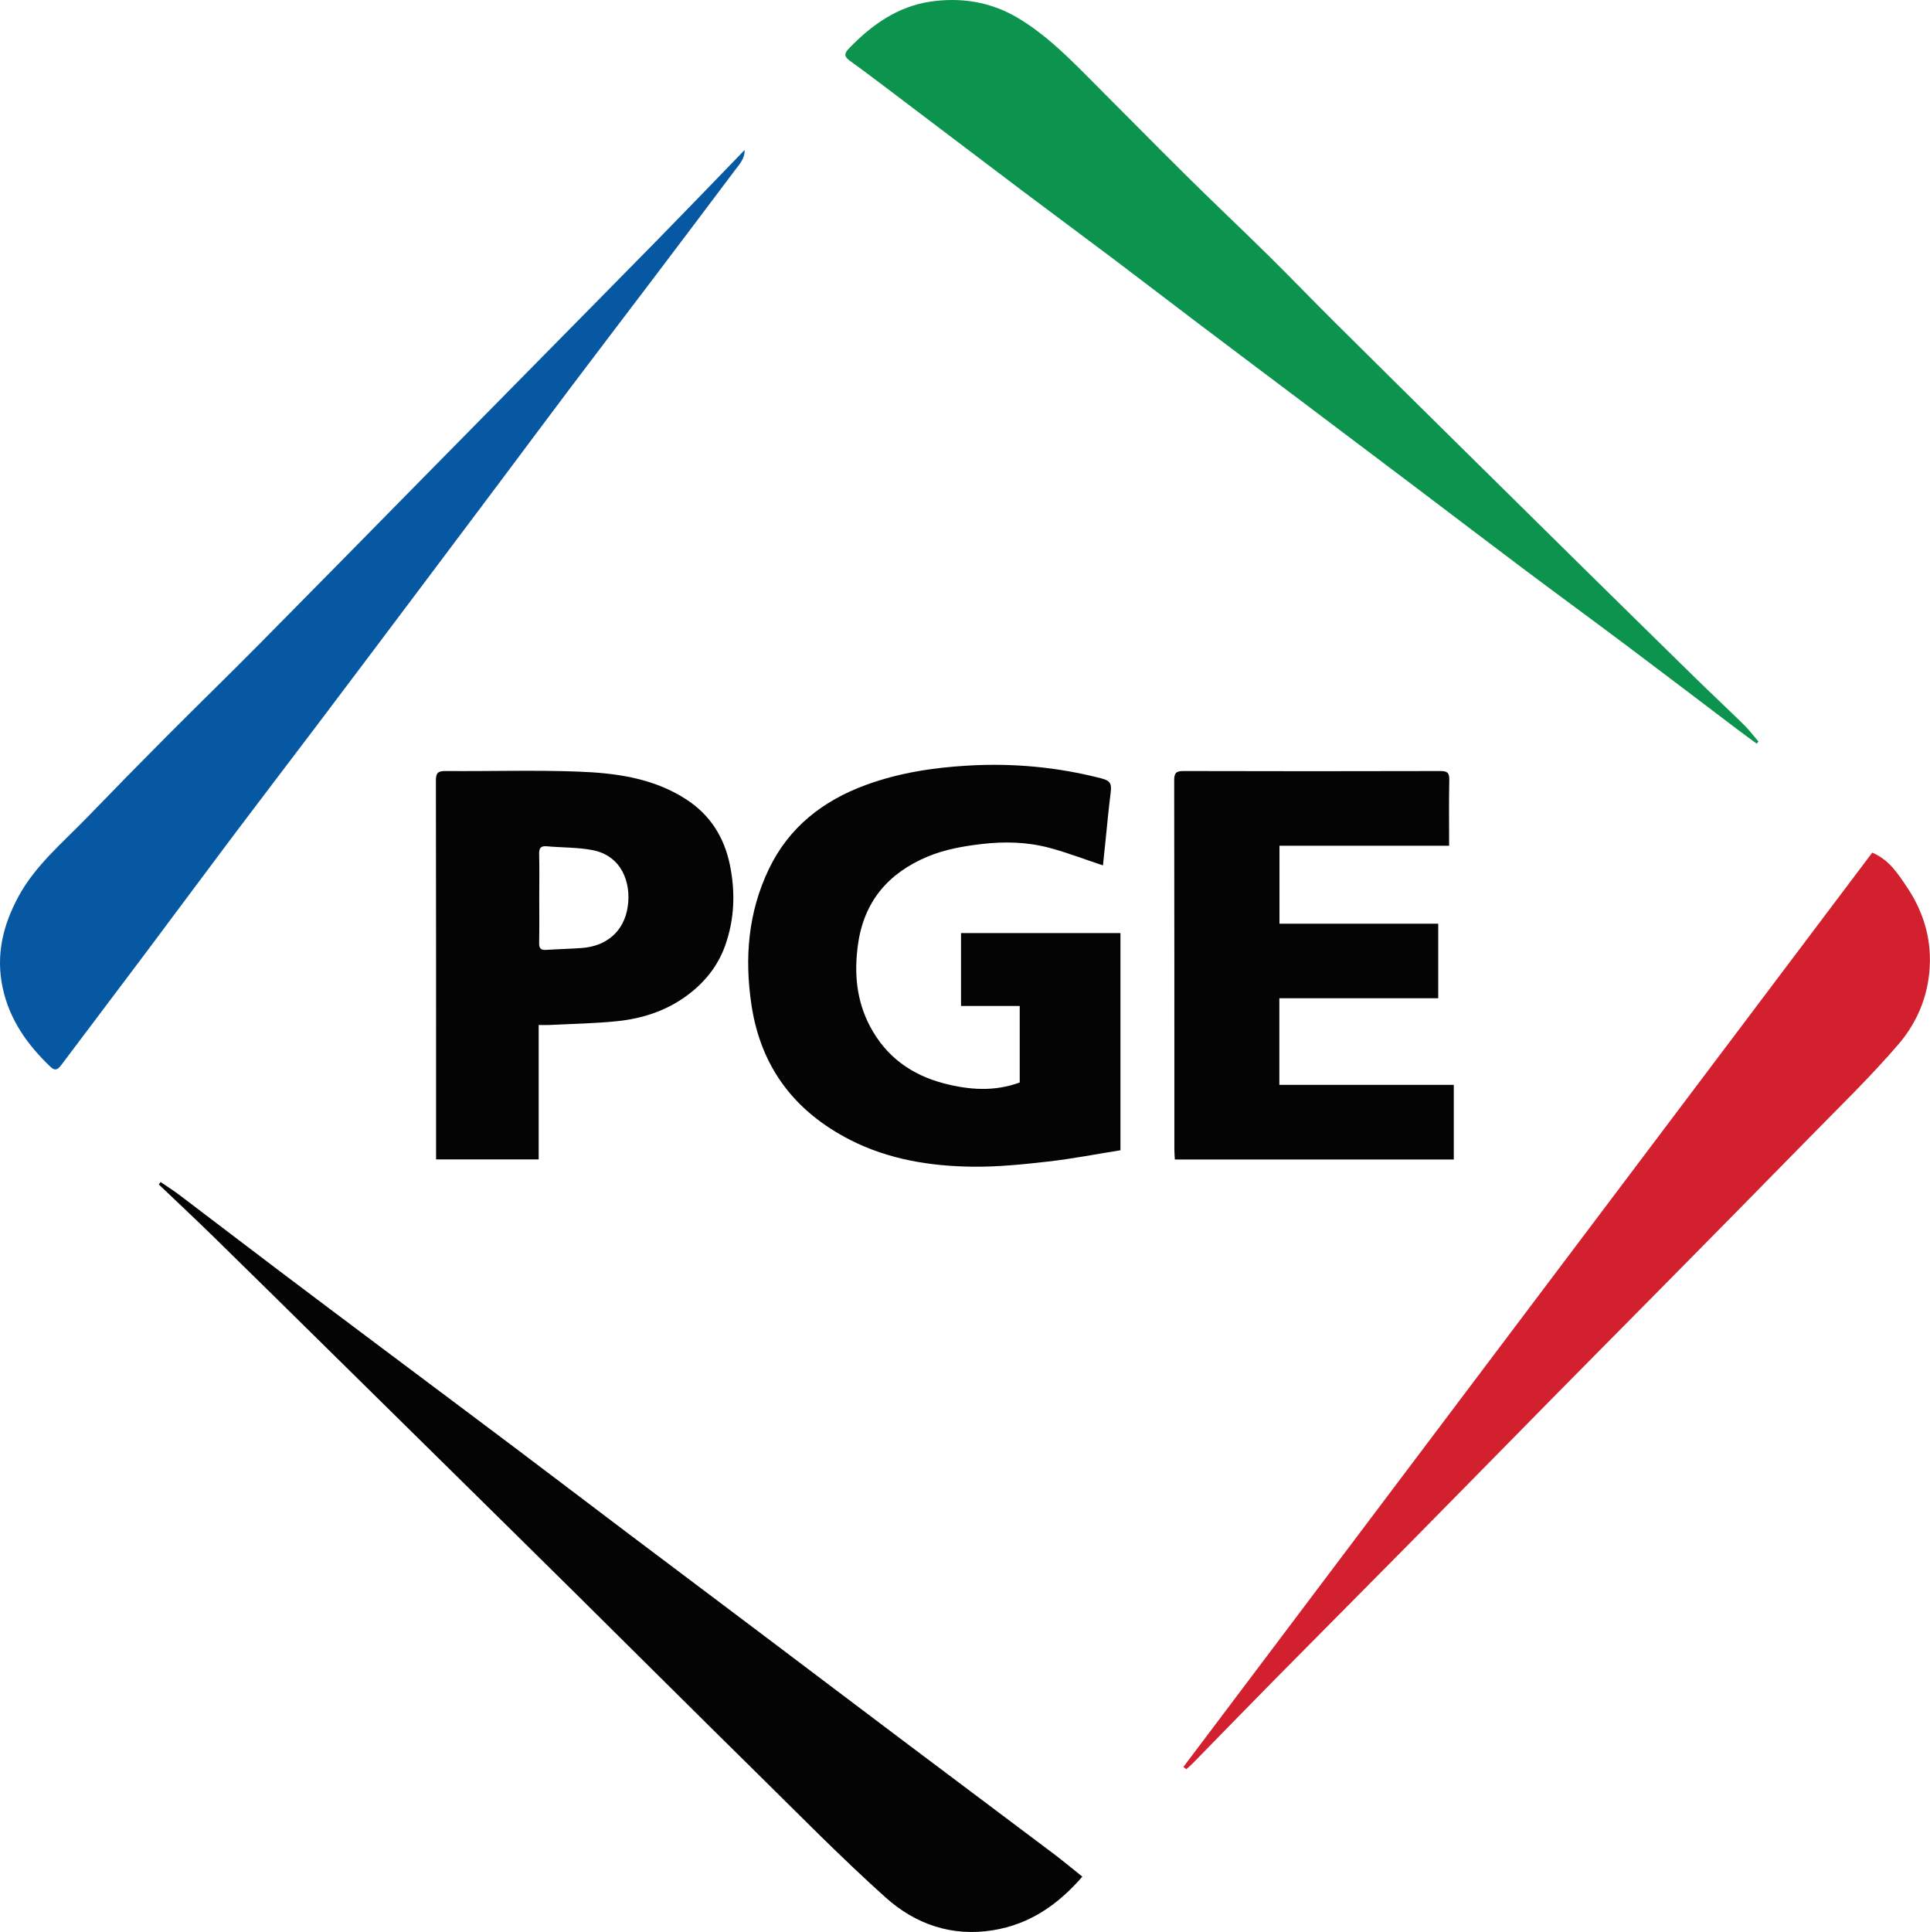
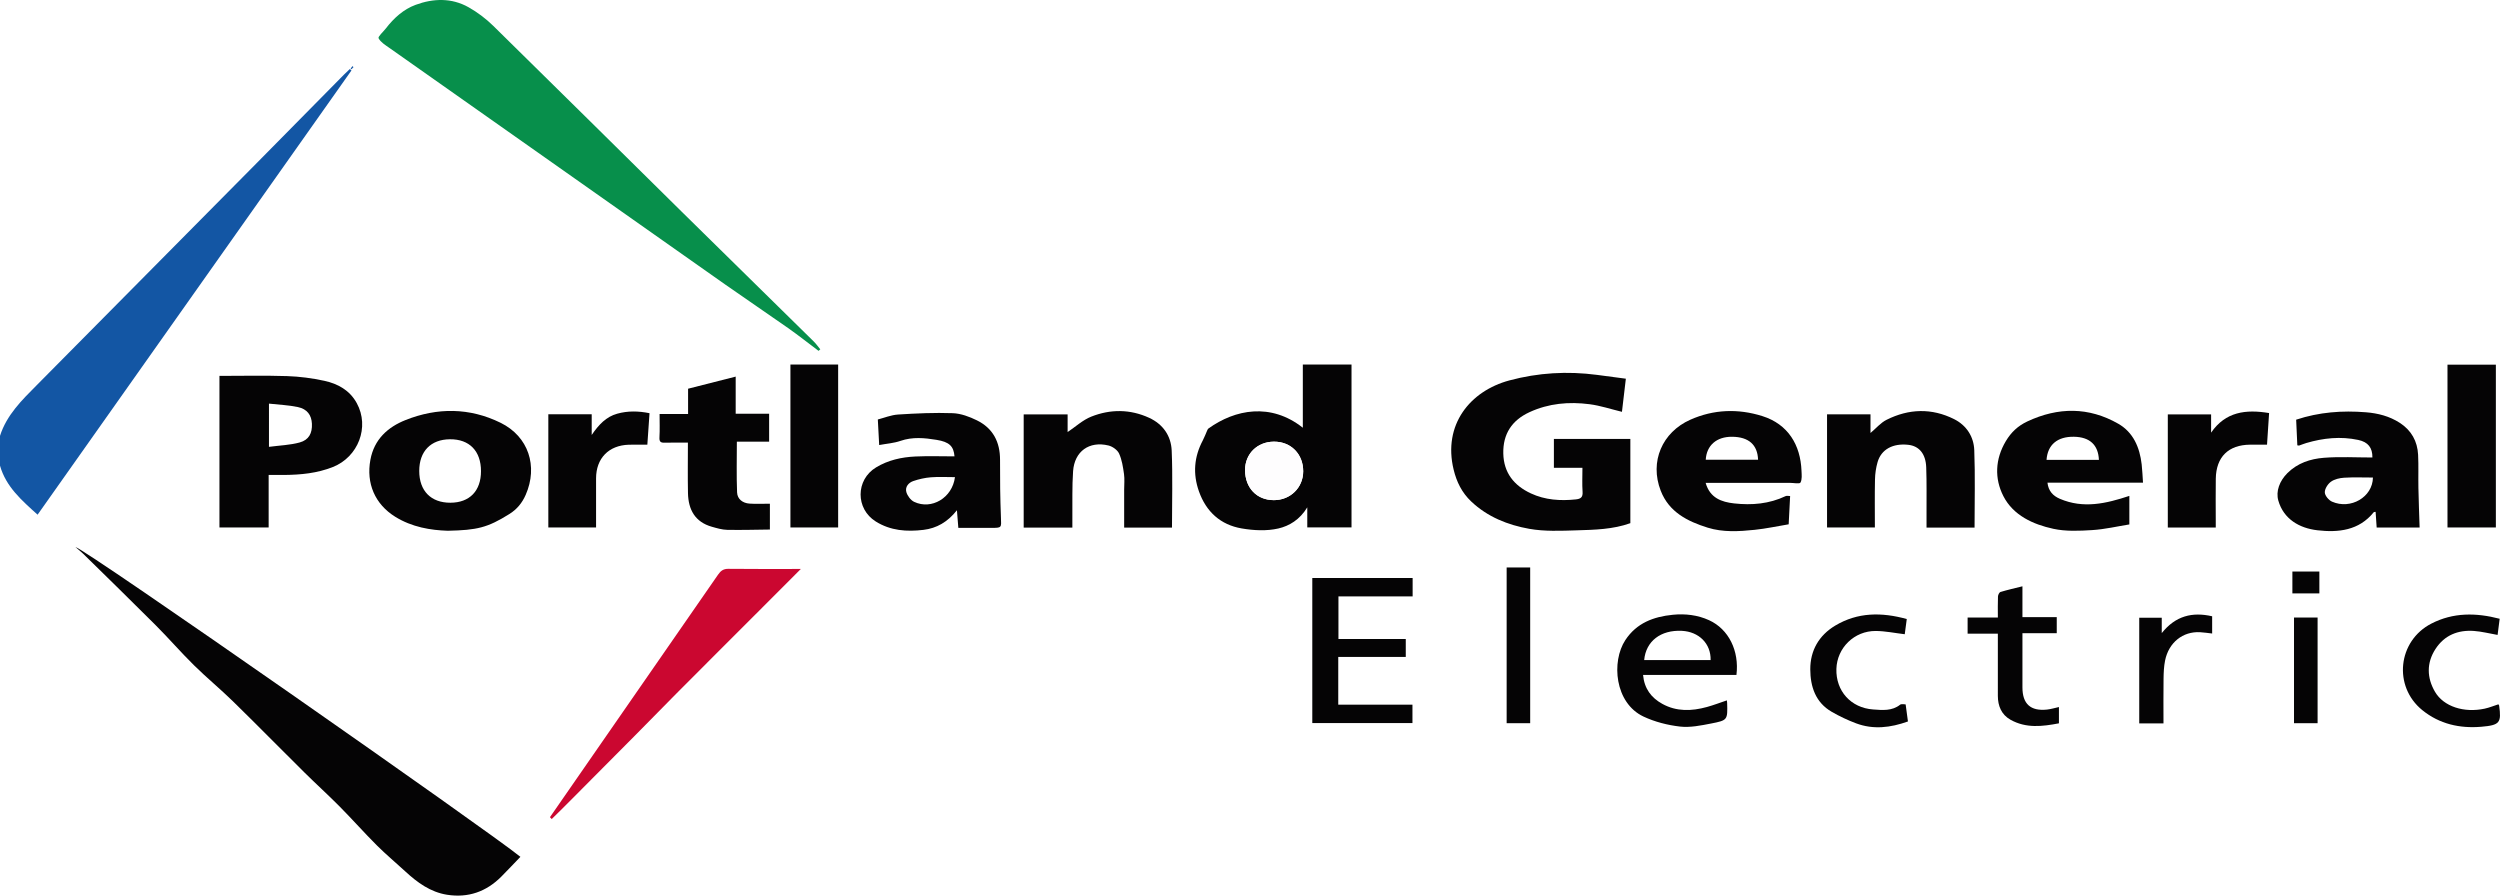
- <svg xmlns="http://www.w3.org/2000/svg" version="1.1" id="Layer_1" x="0px" y="0px" width="264.124px" height="264.347px" viewBox="0 0 264.124 264.347" enable-background="new 0 0 264.124 264.347" xml:space="preserve">
-   <path fill-rule="evenodd" clip-rule="evenodd" fill="#040404" d="M150.948,118.409c-2.465-0.819-4.846-1.735-7.296-2.394  c-3.043-0.818-6.144-0.903-9.304-0.53c-2.567,0.303-5.068,0.739-7.445,1.74c-5.336,2.249-8.649,6.11-9.474,11.96  c-0.557,3.942-0.234,7.729,1.671,11.303c2.186,4.099,5.632,6.58,10.047,7.737c3.447,0.903,6.926,1.173,10.41-0.114  c0-3.449,0-6.881,0-10.467c-2.647,0-5.298,0-8.033,0c0-3.402,0-6.65,0-9.972c7.283,0,14.501,0,21.82,0c0,9.828,0,19.636,0,29.712  c-3.272,0.521-6.558,1.165-9.872,1.541c-3.422,0.389-6.875,0.746-10.31,0.709c-5.81-0.062-11.525-0.979-16.771-3.646  c-7.584-3.858-12.257-9.912-13.544-18.462c-0.973-6.463-0.458-12.727,2.395-18.653c2.734-5.681,7.358-9.293,13.2-11.448  c4.532-1.671,9.216-2.392,14.039-2.673c6.189-0.361,12.239,0.207,18.222,1.743c1.276,0.328,1.459,0.719,1.291,2.036  c-0.285,2.227-0.481,4.466-0.715,6.7C151.163,116.354,151.045,117.477,150.948,118.409z" />
-   <path fill-rule="evenodd" clip-rule="evenodd" fill="#0C944E" d="M240.411,101.744c-0.945-0.697-1.897-1.385-2.835-2.094  c-4.915-3.717-9.813-7.457-14.743-11.155c-4.768-3.576-9.579-7.093-14.346-10.668c-4.839-3.629-9.645-7.304-14.472-10.95  c-5.529-4.177-11.064-8.346-16.599-12.515c-4.506-3.395-9.021-6.778-13.521-10.181c-3.938-2.978-7.852-5.989-11.795-8.96  c-4.063-3.062-8.16-6.078-12.223-9.14c-6.126-4.618-12.233-9.262-18.353-13.889c-1.715-1.297-3.431-2.595-5.177-3.849  c-0.745-0.536-0.912-0.931-0.188-1.687c3.11-3.246,6.715-5.783,11.185-6.436c4.146-0.605,8.214,0,11.975,2.243  c3.434,2.048,6.258,4.754,9.043,7.539c4.701,4.7,9.361,9.44,14.084,14.117c3.672,3.637,7.436,7.182,11.116,10.81  c3.03,2.987,5.979,6.056,8.997,9.056c5.562,5.529,11.146,11.036,16.726,16.548c5.634,5.565,11.269,11.128,16.911,16.685  c5.28,5.199,10.564,10.395,15.86,15.577c2.196,2.149,4.446,4.245,6.637,6.4c0.713,0.701,1.315,1.512,1.969,2.273  C240.579,101.56,240.495,101.652,240.411,101.744z" />
-   <path fill-rule="evenodd" clip-rule="evenodd" fill="#D2202E" d="M161.955,241.767c31.435-41.713,62.868-83.427,94.279-125.108  c2.312,0.988,3.483,2.855,4.663,4.591c2.059,3.03,3.248,6.404,3.227,10.148c-0.023,4.365-1.559,8.28-4.295,11.473  c-3.808,4.442-8.037,8.526-12.136,12.715c-6.784,6.934-13.604,13.832-20.416,20.737c-4.754,4.82-9.529,9.62-14.281,14.442  c-6.682,6.779-13.341,13.581-20.028,20.354c-6.172,6.252-12.377,12.472-18.55,18.724c-3.751,3.8-7.468,7.634-11.204,11.448  c-0.27,0.275-0.57,0.521-0.857,0.779C162.222,241.97,162.088,241.868,161.955,241.767z" />
-   <path fill-rule="evenodd" clip-rule="evenodd" fill="#040404" d="M148.126,256.772c-3.334,3.841-7.191,6.515-12.216,7.332  c-5.657,0.921-10.634-0.831-14.708-4.481c-5.999-5.375-11.648-11.144-17.393-16.799c-8.428-8.298-16.803-16.648-25.209-24.967  c-5.622-5.562-11.26-11.108-16.892-16.661c-5.577-5.497-11.153-10.994-16.733-16.488c-5.238-5.157-10.467-10.323-15.724-15.462  c-2.477-2.421-5.008-4.788-7.515-7.18c0.08-0.112,0.159-0.226,0.239-0.338c0.888,0.609,1.8,1.187,2.658,1.835  c4.426,3.348,8.829,6.726,13.256,10.071c4.753,3.593,9.522,7.166,14.289,10.742c6.035,4.527,12.082,9.04,18.11,13.577  c5.309,3.996,10.593,8.025,15.897,12.027c5.712,4.31,11.439,8.602,17.154,12.908c6.631,4.998,13.251,10.012,19.887,15.006  c6.977,5.25,13.97,10.479,20.946,15.731C145.492,254.619,146.758,255.68,148.126,256.772z" />
-   <path fill-rule="evenodd" clip-rule="evenodd" fill="#0658A3" d="M101.9,20.526c0.056,1.167-0.711,1.957-1.334,2.788  c-3.7,4.934-7.417,9.854-11.139,14.771c-3.759,4.965-7.541,9.913-11.291,14.884c-3.176,4.21-6.319,8.445-9.483,12.665  c-4.257,5.678-8.518,11.354-12.784,17.025c-4.201,5.586-8.402,11.171-12.617,16.747c-3.728,4.932-7.491,9.837-11.208,14.777  c-4.047,5.38-8.05,10.794-12.09,16.18c-3.849,5.132-7.723,10.244-11.578,15.372c-0.416,0.552-0.804,0.861-1.434,0.264  c-3.177-3.016-5.632-6.451-6.574-10.836c-0.958-4.458,0.018-8.535,2.143-12.467c2.325-4.302,6.043-7.37,9.357-10.796  c3.624-3.748,7.273-7.469,10.951-11.164c4.154-4.173,8.381-8.275,12.525-12.459c7.64-7.714,15.243-15.466,22.861-23.202  c4.933-5.008,9.867-10.015,14.8-15.022c5.772-5.858,11.554-11.705,17.312-17.577c3.617-3.688,7.195-7.414,10.79-11.123  c0.262-0.27,0.519-0.545,0.777-0.818L101.9,20.526z" />
-   <path fill-rule="evenodd" clip-rule="evenodd" fill="#040404" d="M175.089,136.583c0,4.053,0,7.882,0,11.856  c7.938,0,15.866,0,23.874,0c0,3.476,0,6.806,0,10.213c-12.72,0-25.378,0-38.178,0c-0.022-0.464-0.064-0.927-0.064-1.39  c-0.003-16.836,0.008-33.673-0.024-50.509c-0.002-1.019,0.299-1.258,1.278-1.255c11.717,0.032,23.435,0.033,35.152,0.001  c0.946-0.002,1.239,0.235,1.219,1.201c-0.062,2.953-0.022,5.909-0.022,9.022c-7.773,0-15.461,0-23.218,0c0,3.615,0,7.071,0,10.665  c7.25,0,14.462,0,21.726,0c0,3.443,0,6.751,0,10.196C189.64,136.583,182.43,136.583,175.089,136.583z" />
-   <path fill-rule="evenodd" clip-rule="evenodd" fill="#040404" d="M73.722,140.245c0,6.233,0,12.262,0,18.388  c-4.679,0-9.286,0-14.042,0c0-0.447,0-0.873,0-1.3c0-16.83,0.009-33.661-0.023-50.492c-0.002-1.035,0.225-1.356,1.312-1.346  c6.036,0.056,12.079-0.146,18.107,0.078c5.144,0.191,10.254,0.859,14.77,3.755c3.338,2.142,5.267,5.221,6.045,9.014  c0.757,3.694,0.646,7.371-0.629,10.985c-1.047,2.967-2.947,5.243-5.453,7.038c-2.795,2.003-5.999,3.017-9.371,3.361  c-3.036,0.311-6.099,0.359-9.15,0.515C74.819,140.266,74.349,140.245,73.722,140.245z M73.8,122.772  c0,2.077,0.028,4.153-0.015,6.229c-0.015,0.73,0.209,1.018,0.95,0.969c1.625-0.106,3.254-0.14,4.878-0.258  c3.284-0.237,5.799-2.17,6.304-5.702c0.479-3.341-0.9-6.936-4.818-7.691c-2.048-0.395-4.181-0.336-6.272-0.526  c-0.894-0.081-1.061,0.315-1.041,1.111C73.835,118.859,73.803,120.816,73.8,122.772z" />
+ <svg xmlns="http://www.w3.org/2000/svg" version="1.1" id="Layer_1" x="0px" y="0px" width="1845.466px" height="661.13px" viewBox="0 0 1845.466 661.13" enable-background="new 0 0 1845.466 661.13" xml:space="preserve">
+   <path fill-rule="evenodd" clip-rule="evenodd" fill="#1356A4" d="M0,321.743c4.957-15.514,16.22-26.429,27.249-37.554  c53.951-54.423,107.876-108.87,161.783-163.336c21.638-21.862,43.204-43.797,64.812-65.689c1.431-1.449,2.941-2.821,4.414-4.229  c0.394,0.357,0.788,0.715,1.182,1.072C182.289,161.203,105.137,270.4,27.747,379.936C16.09,369.437,4.452,359.385,0,343.743  C0,336.41,0,329.076,0,321.743z" />
+   <path fill-rule="evenodd" clip-rule="evenodd" fill="#050405" d="M55.679,403.828c6.038,0.56,306.588,210.694,328.472,228.678  c-4.671,4.852-9.285,9.766-14.031,14.549c-11.092,11.183-24.536,15.893-40.076,13.443c-12.301-1.939-21.992-9.032-30.925-17.291  c-6.941-6.417-14.238-12.47-20.918-19.144c-9.342-9.332-18.106-19.24-27.399-28.623c-8.554-8.638-17.581-16.805-26.221-25.359  c-17.589-17.414-34.932-35.078-52.628-52.383c-9.334-9.126-19.457-17.448-28.752-26.612c-9.752-9.614-18.742-19.999-28.421-29.692  c-17.647-17.673-35.55-35.091-53.37-52.593C59.942,407.359,58.302,406.093,55.679,403.828z" />
+   <path fill-rule="evenodd" clip-rule="evenodd" fill="#078F4B" d="M604.251,259.001c-7.518-5.646-14.897-11.488-22.582-16.898  c-15.418-10.854-31.086-21.353-46.506-32.204C452.555,151.765,369.985,93.575,287.432,35.362c-2.956-2.084-6.433-4.173-7.979-7.139  c-0.604-1.16,3.461-4.74,5.381-7.232c5.878-7.63,12.975-14.1,21.954-17.414c13.051-4.816,26.558-5.271,39.053,1.752  c6.594,3.705,12.86,8.441,18.265,13.741c46.454,45.558,92.645,91.384,138.98,137.062c32.482,32.021,65.079,63.929,97.588,95.924  c1.791,1.763,3.248,3.864,4.86,5.808C605.106,258.243,604.679,258.622,604.251,259.001z" />
+   <path fill-rule="evenodd" clip-rule="evenodd" fill="#050405" d="M1200.182,279.551c-1.05,8.914-1.979,16.787-2.882,24.451  c-8.194-1.98-15.937-4.584-23.883-5.614c-15.223-1.974-30.271-0.662-44.434,5.897c-12.899,5.975-19.592,16.036-19.27,30.469  c0.319,14.279,7.896,23.652,20.316,29.449c10.548,4.923,21.776,5.645,33.232,4.445c3.54-0.371,5.256-1.524,4.975-5.556  c-0.401-5.764-0.102-11.575-0.102-17.756c-7.241,0-14.019,0-21.073,0c0-7.289,0-14.182,0-21.309c18.854,0,37.458,0,56.441,0  c0,20.719,0,41.441,0,62.169c-12.88,4.616-26.4,4.892-39.792,5.296c-11.614,0.352-23.513,0.9-34.841-1.127  c-15.781-2.824-30.716-8.719-42.839-20.178c-6.912-6.533-10.791-14.517-12.97-23.484c-8.078-33.248,12.178-58.097,41.137-65.884  c21.274-5.721,42.845-6.952,64.667-4.093C1185.871,277.646,1192.875,278.583,1200.182,279.551z" />
+   <path fill-rule="evenodd" clip-rule="evenodd" fill="#050405" d="M997.674,269.079c0,40.267,0,80.052,0,120.221  c-10.815,0-21.521,0-32.66,0c0-4.404,0-8.803,0-14.799c-5.501,9.143-13.368,13.785-21.381,15.623  c-8.597,1.972-18.232,1.475-27.053-0.044c-15.585-2.682-26.207-12.28-31.55-27.392c-4.588-12.975-3.576-25.482,2.878-37.618  c1.219-2.29,2.09-4.764,3.155-7.138c0.26-0.578,0.525-1.271,1.003-1.615c19.563-14.084,45.968-19.306,69.66-0.568  c0-15.806,0-31.117,0-46.67C973.967,269.079,985.557,269.079,997.674,269.079z M940.29,369.194  c12.248,0.022,21.705-9.252,21.719-21.299c0.015-12.729-9.059-21.917-21.596-21.868c-12.286,0.048-21.364,8.988-21.331,21.006  C919.12,360.157,927.746,369.172,940.29,369.194z" />
+   <path fill-rule="evenodd" clip-rule="evenodd" fill="#050405" d="M198.313,350.613c0,6.927,0,13.23,0,19.533  c0,6.315,0,12.63,0,19.239c-12.2,0-24.106,0-36.32,0c0-37.276,0-74.482,0-111.904c16.776,0,33.383-0.39,49.96,0.153  c9.214,0.302,18.517,1.523,27.527,3.486c9.952,2.167,18.675,6.972,23.885,16.479c9.671,17.648,1.02,39.743-17.636,47.139  c-11.666,4.624-23.566,5.736-35.79,5.869C206.284,350.646,202.628,350.613,198.313,350.613z M198.547,329.854  c8.044-1.067,15.593-1.287,22.668-3.231c6.852-1.883,9.347-6.89,9.038-13.794c-0.285-6.364-3.458-10.869-10.347-12.338  c-6.872-1.464-14.002-1.72-21.358-2.544C198.547,308.841,198.547,318.585,198.547,329.854z" />
+   <path fill-rule="evenodd" clip-rule="evenodd" fill="#050405" d="M330.547,391.798c-12.604-0.4-26.442-2.625-38.866-10.373  c-14.941-9.317-21.465-24.657-18.262-42.008c2.786-15.091,12.837-24.136,25.983-29.356c23.43-9.306,47.203-9.214,70.107,2.024  c20.59,10.104,27.804,32.056,18.564,53.173c-2.651,6.061-6.518,10.723-12.042,14.175  C359.805,389.571,352.217,391.327,330.547,391.798z M355.062,347.788c-0.002-14.872-8.563-23.659-22.926-23.528  c-14.162,0.129-22.641,8.869-22.66,23.362c-0.021,14.705,8.628,23.534,23.002,23.485  C346.667,371.06,355.065,362.388,355.062,347.788z" />
+   <path fill-rule="evenodd" clip-rule="evenodd" fill="#050405" d="M1457.591,389.471c-11.963,0-23.411,0-35.451,0  c0-3.634,0.011-7.078-0.002-10.522c-0.044-11.326,0.182-22.663-0.229-33.977c-0.363-10.033-5.284-15.751-13.282-16.624  c-11.362-1.241-19.91,3.386-22.621,12.772c-1.186,4.104-1.818,8.488-1.911,12.763c-0.253,11.724-0.087,23.457-0.087,35.495  c-11.144,0-23.061,0-35.309,0c0-27.791,0-55.509,0-83.51c10.625,0,21.188,0,32.081,0c0,4.632,0,9.085,0,13.76  c4.119-3.461,7.496-7.541,11.829-9.717c16.413-8.242,33.334-8.812,49.901-0.504c9.124,4.574,14.487,12.922,14.869,22.872  C1458.106,351.197,1457.591,370.163,1457.591,389.471z" />
+   <path fill-rule="evenodd" clip-rule="evenodd" fill="#050405" d="M865.146,389.46c-11.867,0-23.296,0-35.304,0  c0-9.481,0.001-18.753-0.001-28.024c0-3.833,0.427-7.728-0.111-11.483c-0.737-5.142-1.516-10.494-3.634-15.137  c-1.224-2.682-4.853-5.238-7.856-5.967c-14.22-3.445-25.079,4.34-26.106,18.986c-0.79,11.279-0.402,22.642-0.526,33.967  c-0.027,2.469-0.004,4.938-0.004,7.642c-12.228,0-24.006,0-35.934,0c0-27.692,0-55.482,0-83.563c10.424,0,21.183,0,32.43,0  c0,4.495,0,9.049,0,13.059c5.869-3.925,11.188-8.908,17.491-11.405c14.106-5.587,28.652-5.562,42.69,0.887  c10.238,4.704,16.181,13.324,16.644,24.185C865.724,351.384,865.146,370.223,865.146,389.46z" />
+   <path fill-rule="evenodd" clip-rule="evenodd" fill="#050405" d="M1694.993,309.801c16.943-5.616,34.065-6.865,51.459-5.47  c8.89,0.713,17.374,2.863,24.981,7.775c8.604,5.556,13.089,13.599,13.582,23.669c0.398,8.142,0.056,16.317,0.22,24.475  c0.194,9.626,0.58,19.248,0.892,29.151c-10,0-20.574,0-31.706,0c-0.256-3.808-0.516-7.668-0.778-11.568  c-0.762,0.127-1.208,0.065-1.354,0.246c-10.943,13.636-26.298,15.144-41.694,13.35c-13.174-1.535-24.861-8.219-28.771-21.913  c-1.97-6.896,0.972-14.501,6.631-20.186c7.478-7.512,17.058-10.618,27.008-11.396c11.877-0.931,23.881-0.22,35.816-0.22  c0.089-7.18-3.17-11.409-10.431-12.958c-12.969-2.766-25.805-1.438-38.437,2.296c-1.749,0.517-3.436,1.24-5.167,1.822  c-0.282,0.095-0.646-0.053-1.388-0.135C1695.574,322.537,1695.289,316.273,1694.993,309.801z M1751.666,352.511  c-7.067,0-14.155-0.297-21.199,0.129c-3.357,0.203-7.147,1.06-9.787,2.951c-2.33,1.669-4.607,5.22-4.542,7.881  c0.059,2.377,2.873,5.755,5.296,6.828C1735.154,376.377,1751.479,367.004,1751.666,352.511z" />
+   <path fill-rule="evenodd" clip-rule="evenodd" fill="#050405" d="M707.429,389.677c-0.341-4.292-0.637-8.016-1.034-13.021  c-6.87,8.693-14.952,13.307-24.687,14.481c-12.316,1.485-24.316,0.663-35.258-6.193c-14.952-9.37-14.896-30.717,0.227-39.897  c8.901-5.404,18.83-7.595,29.041-8.069c9.612-0.447,19.261-0.096,28.885-0.096c-0.628-7.458-3.729-10.642-13.261-12.194  c-8.865-1.444-17.73-2.318-26.643,0.771c-4.881,1.693-10.228,2.042-15.699,3.06c-0.309-5.81-0.631-11.874-1.003-18.861  c4.644-1.186,9.758-3.331,14.987-3.662c13.412-0.85,26.897-1.481,40.311-0.991c6.022,0.22,12.311,2.572,17.828,5.281  c11.895,5.842,17.146,16.001,17.094,29.254c-0.056,14.152,0.106,28.316,0.661,42.456c0.303,7.698,0.759,7.681-7.415,7.683  C723.641,389.679,715.818,389.677,707.429,389.677z M704.938,352.217c-6.228,0-12.038-0.351-17.783,0.113  c-4.395,0.354-8.838,1.354-13.013,2.784c-3.521,1.206-6.154,4.417-5.079,8.139c0.799,2.766,3.176,5.975,5.711,7.187  C687.588,376.567,703.006,367.574,704.938,352.217z" />
+   <path fill-rule="evenodd" clip-rule="evenodd" fill="#050405" d="M1259.083,356.458c3.164,11.142,11.688,14.124,21.076,15.158  c13.026,1.435,25.847,0.382,37.945-5.385c0.896-0.427,2.172-0.056,3.343-0.056c-0.348,6.762-0.684,13.285-1.074,20.859  c-8.207,1.367-16.605,3.191-25.103,4.077c-11.603,1.21-23.465,1.909-34.699-1.604c-14.784-4.623-28.504-11.429-34.64-27.225  c-8.389-21.598,1.16-43.229,21.802-52.435c17.229-7.685,35.296-8.332,53.172-2.704c19.104,6.016,28.192,21.354,28.942,40.404  c0.117,2.95,0.526,6.37-0.776,8.688c-0.633,1.127-4.903,0.219-7.527,0.219C1300.905,356.458,1280.267,356.458,1259.083,356.458z   M1259.153,339.392c12.882,0,25.755,0,38.635,0c-0.396-11.158-6.977-16.88-19.206-16.977  C1267.172,322.326,1259.741,328.77,1259.153,339.392z" />
+   <path fill-rule="evenodd" clip-rule="evenodd" fill="#050405" d="M1581.935,356.308c-24.005,0-47.242,0-70.524,0  c0.679,6.182,4.133,9.74,9.096,11.876c17.444,7.507,34.246,3.53,51.347-2.127c0,6.527,0,13.111,0,21.069  c-8.813,1.409-18.009,3.585-27.304,4.171c-9.567,0.603-19.539,1.068-28.785-0.937c-15.029-3.259-29.622-9.902-36.898-24.122  c-6.635-12.966-6.119-27.321,1.815-40.603c3.893-6.517,8.916-11.277,15.912-14.552c22.747-10.645,45.273-10.748,67.085,1.717  c11.078,6.331,15.825,17.465,17.265,29.901C1581.447,347.062,1581.592,351.463,1581.935,356.308z M1549.387,339.457  c-0.481-11.08-6.802-16.856-18.422-17.052c-12.176-0.205-19.453,5.877-20.24,17.052  C1523.616,339.457,1536.497,339.457,1549.387,339.457z" />
+   <path fill-rule="evenodd" clip-rule="evenodd" fill="#CB0730" d="M405.962,603.238c12.714-18.347,25.421-36.697,38.143-55.038  c28.66-41.321,57.349-82.623,85.947-123.986c1.953-2.825,3.917-4.355,7.634-4.312c17.792,0.21,35.588,0.095,53.483,0.095  c-9.815,9.834-20.07,20.119-30.338,30.392c-10.239,10.245-20.497,20.473-30.737,30.717c-10.359,10.365-20.734,20.716-31.053,31.122  c-10.319,10.409-20.56,20.897-30.869,31.316c-10.194,10.303-20.41,20.584-30.655,30.835c-10.079,10.083-20.024,20.314-30.255,30.235  C406.828,604.155,406.396,603.696,405.962,603.238z" />
+   <path fill-rule="evenodd" clip-rule="evenodd" fill="#050405" d="M568.323,390.896c-10.396,0.11-20.989,0.434-31.572,0.222  c-3.776-0.076-7.59-1.228-11.276-2.272c-12.447-3.529-17.363-12.693-17.617-24.798c-0.258-12.307-0.058-24.623-0.058-37.303  c-6.088,0-11.691-0.122-17.285,0.049c-3.072,0.094-3.881-0.972-3.709-4.029c0.312-5.557,0.088-11.144,0.088-17.142  c7.469,0,14.066,0,21.039,0c0-6.348,0-12.279,0-18.675c11.744-2.988,23.242-5.913,35.14-8.94c0,9.312,0,18.109,0,27.422  c8.33,0,16.39,0,24.687,0c0,7.102,0,13.683,0,20.585c-8.091,0-16.022,0-23.823,0c0,12.7-0.333,25.092,0.163,37.451  c0.2,4.979,4.152,7.946,9.188,8.293c4.772,0.328,9.585,0.07,15.036,0.07C568.323,377.4,568.323,383.3,568.323,390.896z" />
+   <path fill-rule="evenodd" clip-rule="evenodd" fill="#050405" d="M1842.412,389.379c-12.256,0-24.189,0-35.713,0  c0-40.139,0-79.979,0-120.188c12.181,0,23.746,0,35.713,0C1842.412,309.052,1842.412,349.06,1842.412,389.379z" />
+   <path fill-rule="evenodd" clip-rule="evenodd" fill="#050405" d="M583.481,269.093c11.85,0,23.409,0,35.228,0  c0,40.154,0,80.07,0,120.289c-11.834,0-23.551,0-35.228,0C583.481,349.215,583.481,309.297,583.481,269.093z" />
+   <path fill-rule="evenodd" clip-rule="evenodd" fill="#050405" d="M988.022,471.715c16.541,0,32.978,0,49.699,0  c0,4.459,0,8.541,0,13.215c-16.511,0-33.05,0-49.839,0c0,12.003,0,23.42,0,35.243c18.274,0,36.37,0,54.771,0  c0,4.655,0,8.912,0,13.566c-24.442,0-48.978,0-73.937,0c0-35.792,0-71.631,0-107.082c24.736,0,49.39,0,74.069,0  c0,4.844,0,8.988,0,13.61c-18.2,0-36.284,0-54.764,0C988.022,450.935,988.022,461.129,988.022,471.715z" />
+   <path fill-rule="evenodd" clip-rule="evenodd" fill="#050405" d="M1673.486,328.246c-4.592,0-8.554-0.032-12.514,0.006  c-15.982,0.153-25.036,9.032-25.303,25.072c-0.172,10.315-0.029,20.636-0.027,30.953c0,1.624,0,3.248,0,5.136  c-12.042,0-23.594,0-35.399,0c0-27.811,0-55.521,0-83.528c10.581,0,21.104,0,31.965,0c0,4.608,0,9.047,0,13.484  c10.64-15.479,25.633-17.307,42.806-14.456C1674.503,312.71,1673.999,320.417,1673.486,328.246z" />
+   <path fill-rule="evenodd" clip-rule="evenodd" fill="#050405" d="M404.768,305.794c10.698,0,21.126,0,32.02,0  c0,4.674,0,9.246,0,15.292c5.337-7.817,10.767-13.446,18.797-15.69c7.836-2.19,15.701-2.042,23.88-0.376  c-0.551,7.964-1.085,15.706-1.606,23.247c-4.836,0-9.297-0.118-13.751,0.021c-14.784,0.462-24.074,10.054-24.097,24.794  c-0.018,11.973-0.004,23.945-0.004,36.262c-11.743,0-23.293,0-35.238,0C404.768,361.68,404.768,333.992,404.768,305.794z" />
+   <path fill-rule="evenodd" clip-rule="evenodd" fill="#050405" d="M1274.749,517.005c0.075,0.664,0.189,1.278,0.207,1.896  c0.356,12.493,0.415,12.812-11.883,15.197c-7.534,1.462-15.448,3.108-22.911,2.247c-9.159-1.057-18.582-3.46-26.909-7.37  c-21.306-10.004-23.912-40.581-13.431-56.498c8.299-12.604,20.854-17.254,34.99-18.658c9.203-0.914,18.382,0.143,26.83,4.017  c14.465,6.632,22.348,22.579,20.179,40.4c-22.786,0-45.65,0-68.938,0c0.941,10.191,6.082,16.848,14.193,21.335  c10.571,5.848,21.746,5.411,32.971,2.319C1264.954,520.539,1269.724,518.691,1274.749,517.005z M1213.708,487.276  c8.518,0,16.653,0,24.789,0c8.097,0,16.193,0,24.263,0c0.277-12.177-8.641-20.984-21.274-21.603  C1225.996,464.917,1214.987,473.232,1213.708,487.276z" />
+   <path fill-rule="evenodd" clip-rule="evenodd" fill="#050405" d="M1518.264,455.562c0,4.376,0,7.97,0,11.839  c-8.419,0-16.538,0-25.325,0c0,4.852,0,9.444,0,14.037c-0.001,8.655-0.002,17.312-0.003,25.967  c-0.002,12.193,5.983,17.677,18.135,16.392c2.924-0.31,5.785-1.211,8.805-1.869c0,3.823,0,7.628,0,12.013  c-12.195,2.361-24.312,3.803-35.762-2.643c-6.666-3.752-9.312-10.137-9.327-17.634c-0.027-13.482-0.005-26.965-0.004-40.447  c0.001-1.642,0-3.282,0-5.453c-7.499,0-14.728,0-22.321,0c0-4.078,0-7.645,0-11.924c7.107,0,14.478,0,22.331,0  c0-5.645-0.119-10.602,0.088-15.545c0.05-1.17,0.971-3.043,1.877-3.316c5.203-1.574,10.522-2.764,16.178-4.178  c0,7.708,0,14.997,0,22.762C1501.45,455.562,1509.686,455.562,1518.264,455.562z" />
+   <path fill-rule="evenodd" clip-rule="evenodd" fill="#050405" d="M1407.55,456.961c-0.566,4.263-1.046,7.866-1.491,11.222  c-7.363-0.875-14.355-2.35-21.358-2.407c-15.92-0.131-28.65,12.465-29.099,28.018c-0.47,16.278,10.694,28.757,27.116,29.924  c6.878,0.489,13.961,1.26,19.987-3.561c0.452-0.361,1.281-0.312,1.939-0.339c0.627-0.025,1.26,0.099,2.076,0.174  c0.566,4.198,1.111,8.244,1.696,12.582c-12.87,4.621-25.555,6.156-38.315,1.365c-6.161-2.314-12.19-5.178-17.899-8.456  c-12.015-6.9-15.829-18.61-15.877-31.369c-0.054-13.935,6.403-25.121,18.439-32.317  C1371.328,451.892,1389.007,451.846,1407.55,456.961z" />
+   <path fill-rule="evenodd" clip-rule="evenodd" fill="#050405" d="M1844.284,519.908c0.269,0.47,0.524,0.728,0.564,1.015  c1.729,12.525,0.558,14.4-13.154,15.561c-15.903,1.346-30.857-1.963-43.579-12.266c-21.686-17.562-18.141-51.16,6.744-63.922  c16.075-8.243,32.822-8.089,50.361-3.532c-0.518,4.038-1.014,7.914-1.528,11.931c-6.099-1.062-11.774-2.546-17.526-2.949  c-11.735-0.821-21.683,3.15-28.281,13.254c-6.743,10.326-6.449,21.33-0.406,31.677c6.396,10.951,21.441,15.707,36.662,12.446  C1837.608,522.38,1840.938,520.987,1844.284,519.908z" />
+   <path fill-rule="evenodd" clip-rule="evenodd" fill="#050405" d="M1112.186,418.88c5.841,0,11.455,0,17.375,0  c0,38.342,0,76.539,0,114.99c-5.812,0-11.428,0-17.375,0C1112.186,495.77,1112.186,457.547,1112.186,418.88z" />
+   <path fill-rule="evenodd" clip-rule="evenodd" fill="#050405" d="M1597.054,533.986c-6.234,0-11.876,0-17.894,0  c0-25.903,0-51.783,0-77.987c5.342,0,10.733,0,16.613,0c0,3.459,0,6.853,0,11.34c10.217-12.797,22.613-15.759,37.209-12.409  c0,4.086,0,8.038,0,12.724c-3.026-0.337-5.977-0.811-8.942-0.973c-12.714-0.693-23.139,7.633-25.817,20.953  c-0.878,4.367-1.056,8.921-1.119,13.396C1596.95,511.832,1597.054,522.639,1597.054,533.986z" />
+   <path fill-rule="evenodd" clip-rule="evenodd" fill="#050405" d="M1693.406,455.874c5.995,0,11.572,0,17.411,0  c0,26.049,0,51.896,0,77.977c-5.792,0-11.489,0-17.411,0C1693.406,507.868,1693.406,482.163,1693.406,455.874z" />
+   <path fill-rule="evenodd" clip-rule="evenodd" fill="#050405" d="M1692.21,438.027c0-5.541,0-10.78,0-16.133  c6.761,0,13.302,0,19.916,0c0,5.479,0,10.695,0,16.133C1705.423,438.027,1699.001,438.027,1692.21,438.027z" />
+   <path fill-rule="evenodd" clip-rule="evenodd" fill="#1356A4" d="M260.941,49.565c-0.491,0.524-0.982,1.05-1.474,1.574  c-0.213-0.171-0.426-0.341-0.639-0.511c0.451-0.608,0.901-1.218,1.352-1.826C260.433,49.057,260.687,49.312,260.941,49.565z" />
+   <path fill-rule="evenodd" clip-rule="evenodd" fill="#FEFDFE" d="M940.29,369.194c-12.544-0.022-21.17-9.037-21.208-22.161  c-0.033-12.018,9.045-20.958,21.331-21.006c12.537-0.049,21.61,9.14,21.596,21.868C961.995,359.942,952.538,369.217,940.29,369.194z  " />
</svg>
